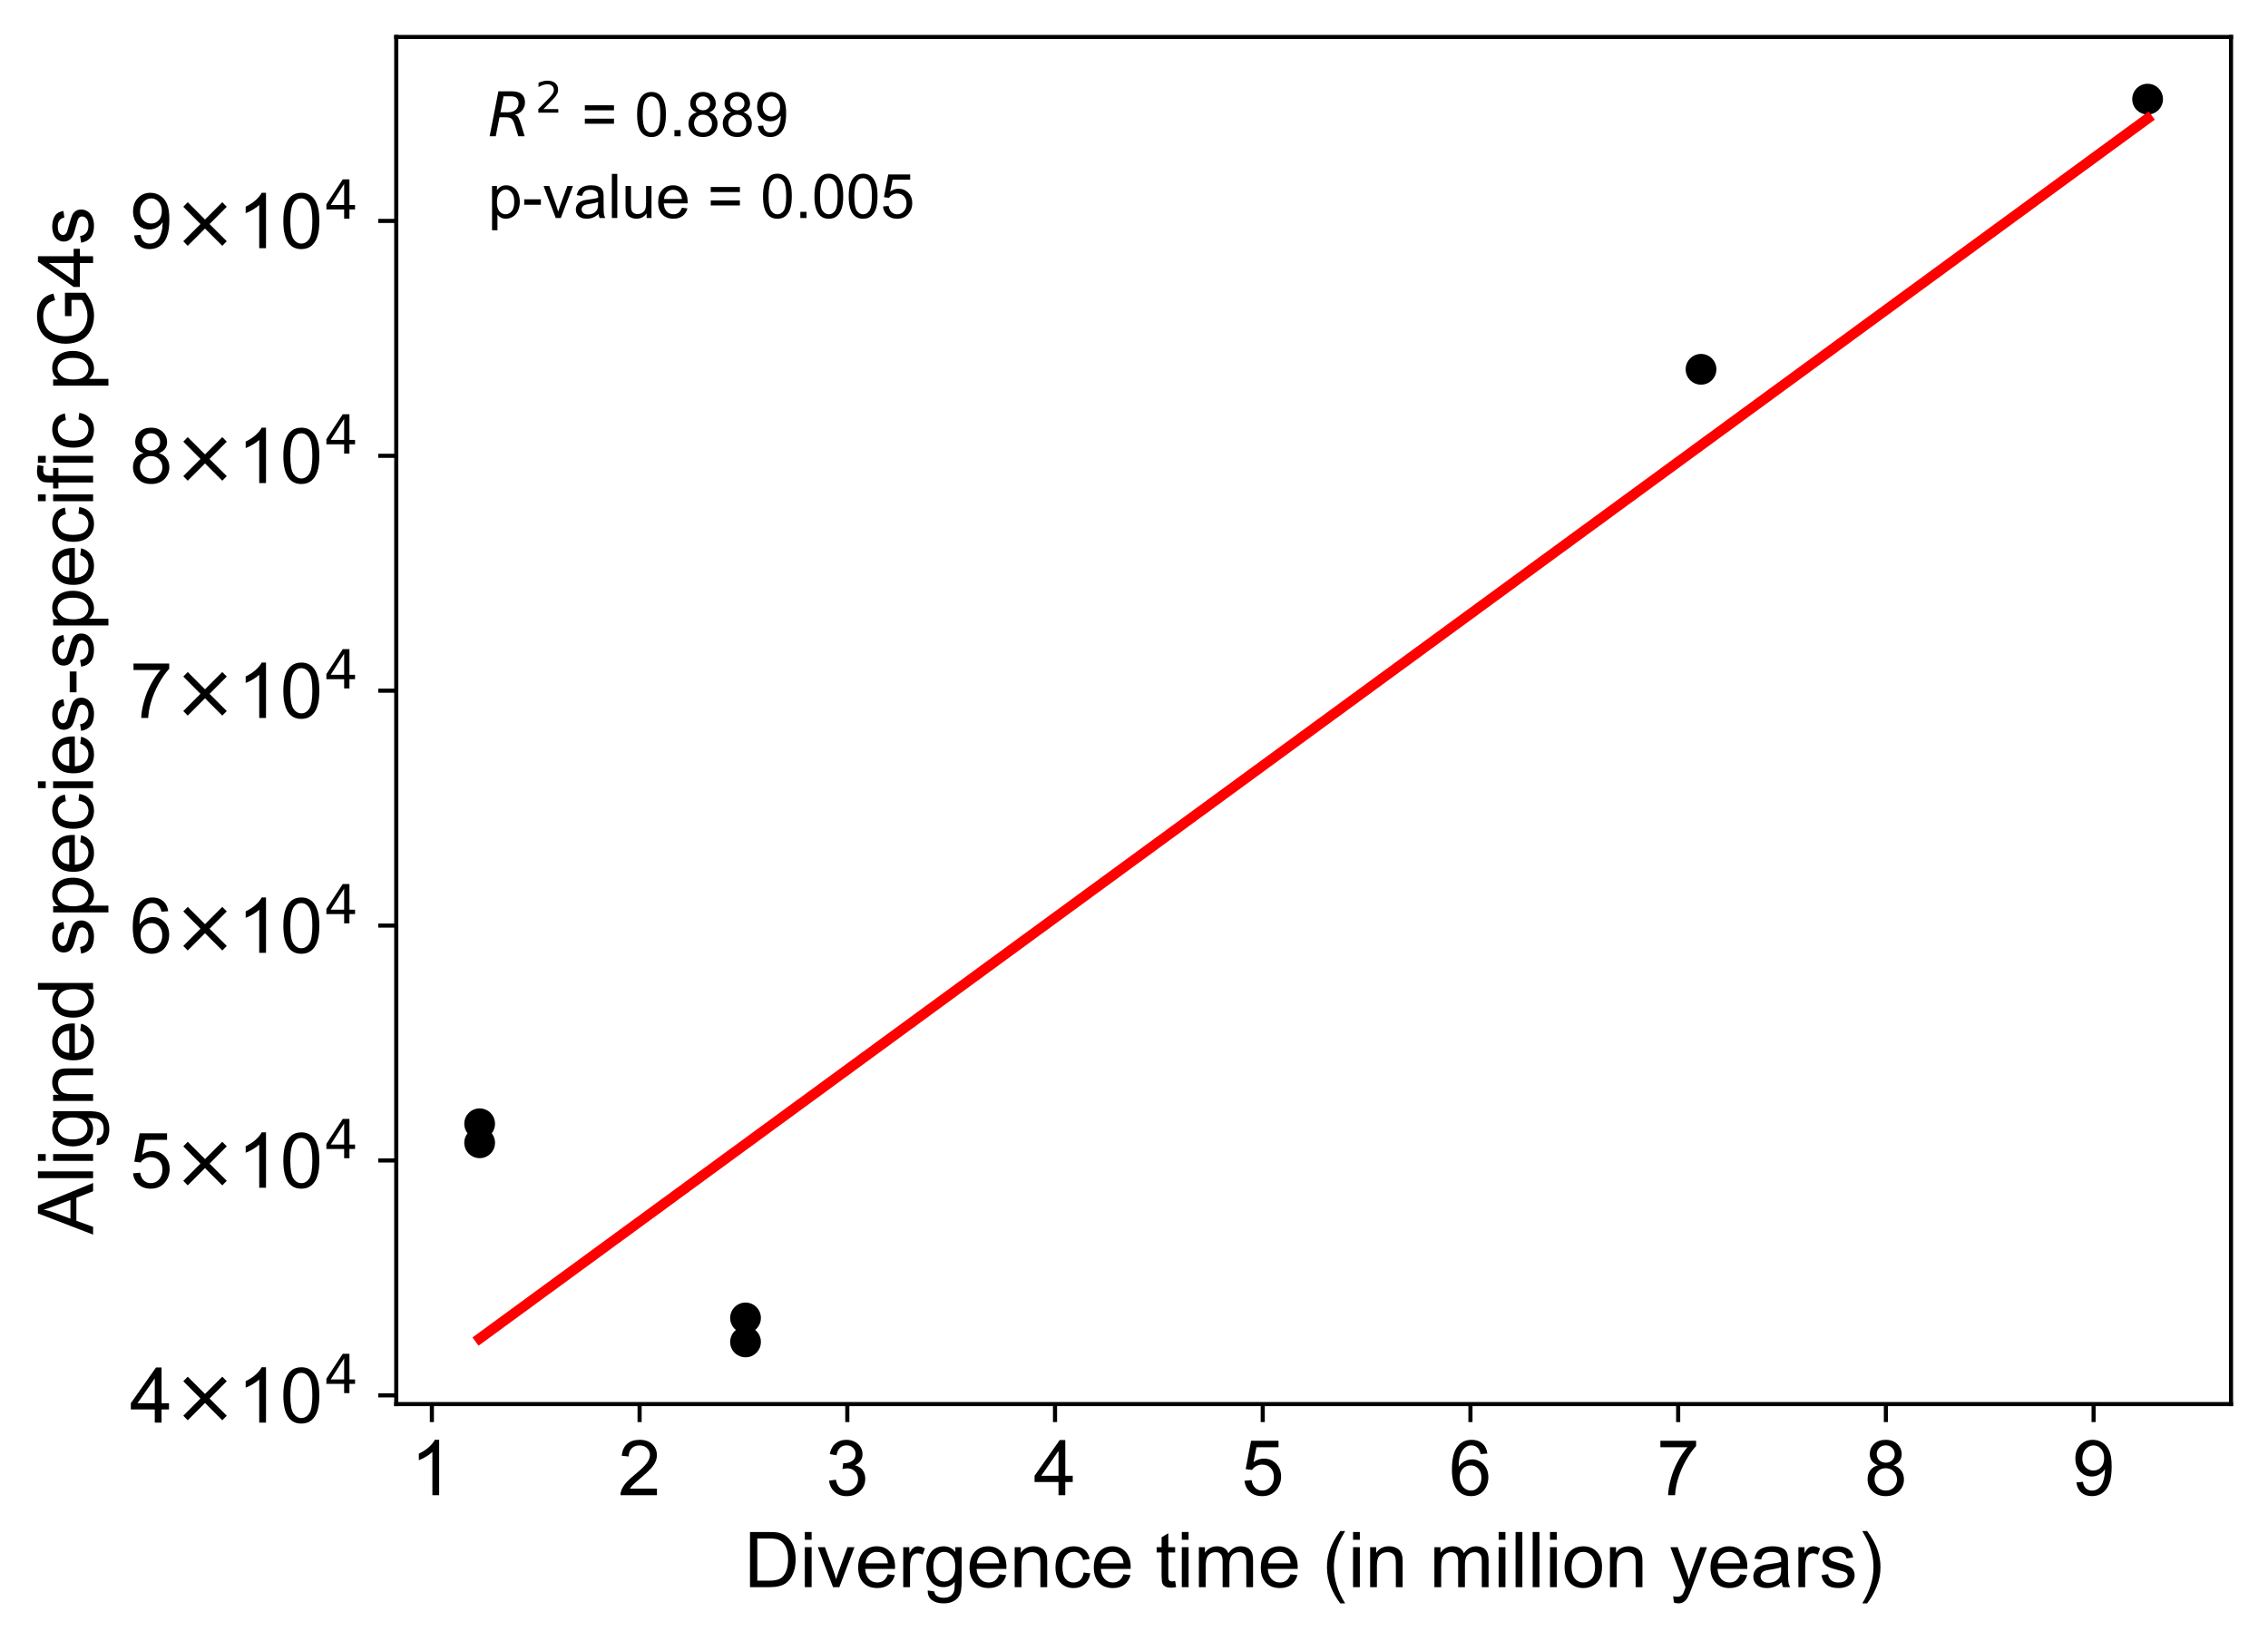
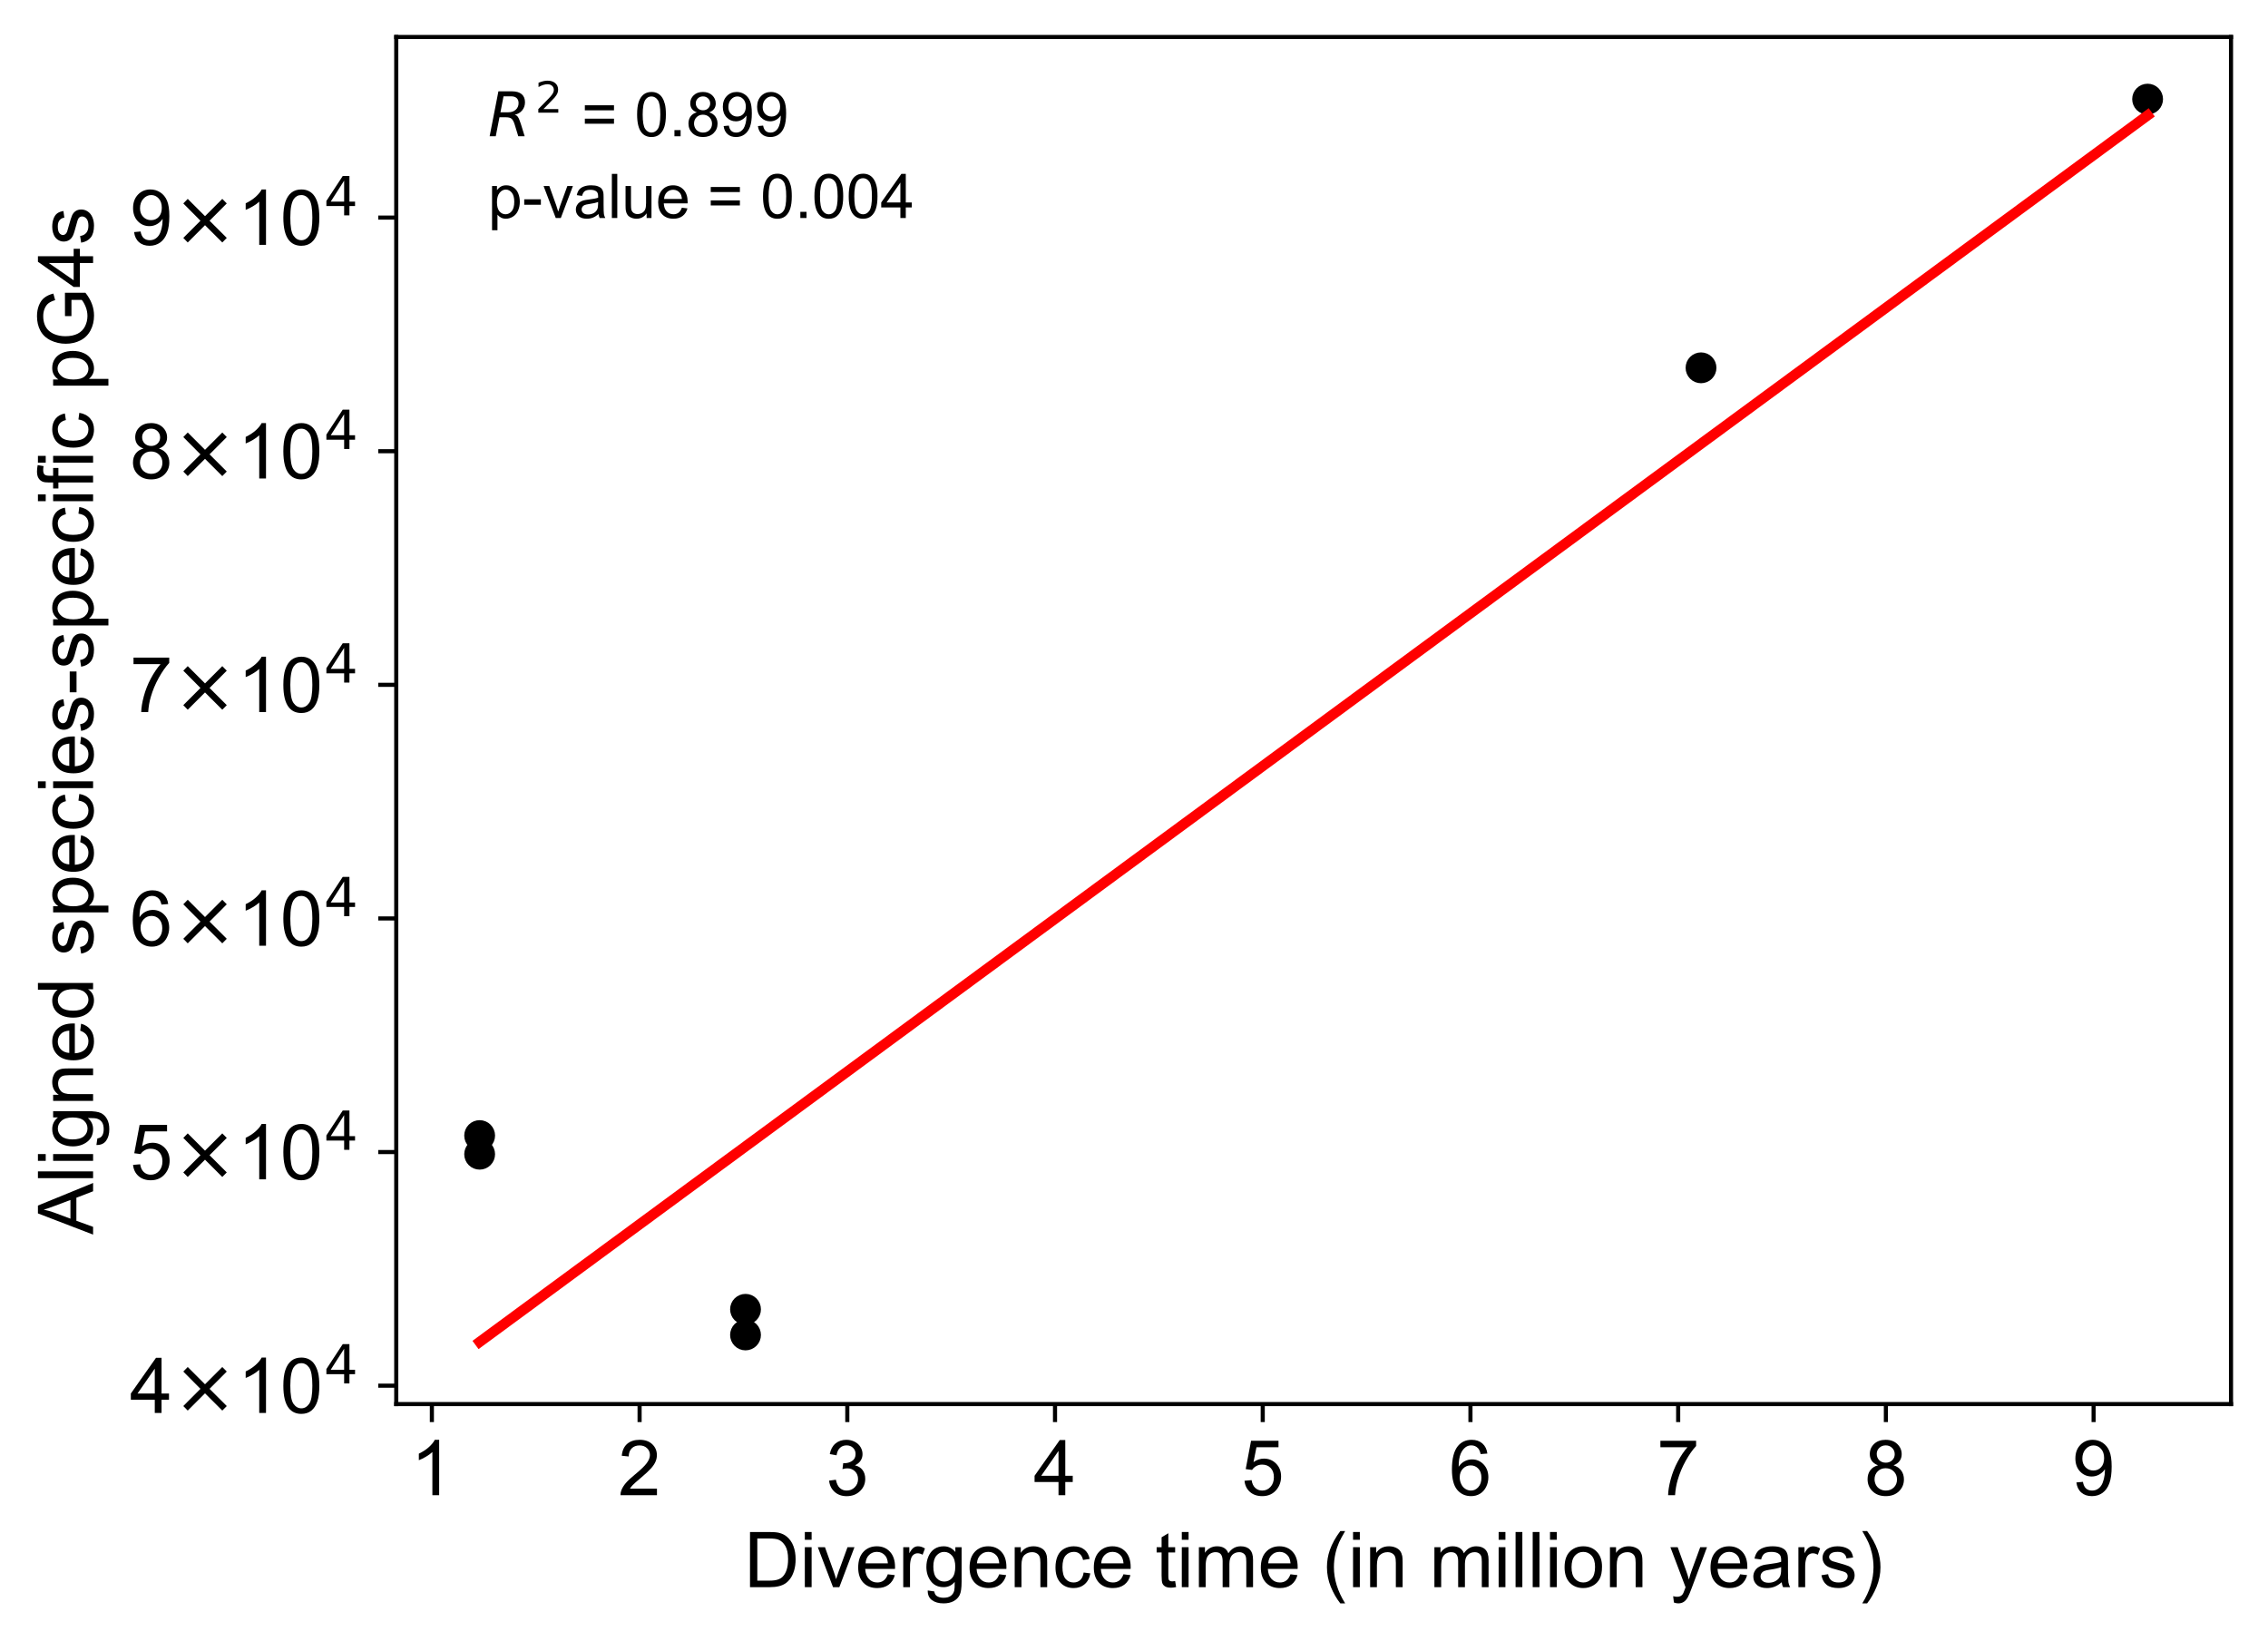
<svg xmlns="http://www.w3.org/2000/svg" xmlns:xlink="http://www.w3.org/1999/xlink" width="441.447pt" height="319.307pt" viewBox="0 0 441.447 319.307" version="1.1">
  <defs>
    <style type="text/css">*{stroke-linejoin: round; stroke-linecap: butt}</style>
  </defs>
  <g id="figure_1">
    <g id="patch_1">
      <path d="M 0 319.307  L 441.447 319.307  L 441.447 0  L 0 0  L 0 319.307  z " style="fill: none" />
    </g>
    <g id="axes_1">
      <g id="patch_2">
        <path d="M 77.127 273.312  L 434.247 273.312  L 434.247 7.2  L 77.127 7.2  L 77.127 273.312  z " style="fill: none" />
      </g>
      <g id="PathCollection_1">
        <defs>
-           <path id="mcf3dca3d73" d="M 0 2.5  C 0.663 2.5 1.299 2.237 1.768 1.768  C 2.237 1.299 2.5 0.663 2.5 0  C 2.5 -0.663 2.237 -1.299 1.768 -1.768  C 1.299 -2.237 0.663 -2.5 0 -2.5  C -0.663 -2.5 -1.299 -2.237 -1.768 -1.768  C -2.237 -1.299 -2.5 -0.663 -2.5 0  C -2.5 0.663 -2.237 1.299 -1.768 1.768  C -1.299 2.237 -0.663 2.5 0 2.5  z " style="stroke: #000000" />
+           <path id="m6effffa054" d="M 0 2.5  C 0.663 2.5 1.299 2.237 1.768 1.768  C 2.237 1.299 2.5 0.663 2.5 0  C 2.5 -0.663 2.237 -1.299 1.768 -1.768  C 1.299 -2.237 0.663 -2.5 0 -2.5  C -0.663 -2.5 -1.299 -2.237 -1.768 -1.768  C -2.237 -1.299 -2.5 -0.663 -2.5 0  C -2.5 0.663 -2.237 1.299 -1.768 1.768  C -1.299 2.237 -0.663 2.5 0 2.5  z " style="stroke: #000000" />
        </defs>
-         <g clip-path="url(#pfdc2f47816)">
-           <use xlink:href="#mcf3dca3d73" x="145.11" y="261.216" style="stroke: #000000" />
-           <use xlink:href="#mcf3dca3d73" x="145.11" y="256.543" style="stroke: #000000" />
-           <use xlink:href="#mcf3dca3d73" x="331.089" y="71.887" style="stroke: #000000" />
-           <use xlink:href="#mcf3dca3d73" x="418.014" y="19.296" style="stroke: #000000" />
-           <use xlink:href="#mcf3dca3d73" x="93.359" y="222.452" style="stroke: #000000" />
-           <use xlink:href="#mcf3dca3d73" x="93.359" y="218.749" style="stroke: #000000" />
+         <g clip-path="url(#pcbe5165561)">
+           <use xlink:href="#m6effffa054" x="145.11" y="259.855" style="stroke: #000000" />
+           <use xlink:href="#m6effffa054" x="145.11" y="254.866" style="stroke: #000000" />
+           <use xlink:href="#m6effffa054" x="331.089" y="71.598" style="stroke: #000000" />
+           <use xlink:href="#m6effffa054" x="418.014" y="19.296" style="stroke: #000000" />
+           <use xlink:href="#m6effffa054" x="93.359" y="224.675" style="stroke: #000000" />
+           <use xlink:href="#m6effffa054" x="93.359" y="221.046" style="stroke: #000000" />
        </g>
      </g>
      <g id="matplotlib.axis_1">
        <g id="xtick_1">
          <g id="line2d_1">
            <defs>
-               <path id="m6ee21362eb" d="M 0 0  L 0 3.5  " style="stroke: #000000; stroke-width: 0.8" />
+               <path id="meb767339a4" d="M 0 0  L 0 3.5  " style="stroke: #000000; stroke-width: 0.8" />
            </defs>
            <g>
-               <use xlink:href="#m6ee21362eb" x="84.06" y="273.312" style="stroke: #000000; stroke-width: 0.8" />
+               <use xlink:href="#meb767339a4" x="84.06" y="273.312" style="stroke: #000000; stroke-width: 0.8" />
            </g>
          </g>
          <g id="text_1">
            <g transform="translate(79.88964 291.0487) scale(0.15 -0.15)">
              <defs>
                <path id="ArialMT-31" d="M 2384 0  L 1822 0  L 1822 3584  Q 1619 3391 1289 3197  Q 959 3003 697 2906  L 697 3450  Q 1169 3672 1522 3987  Q 1875 4303 2022 4600  L 2384 4600  L 2384 0  z " transform="scale(0.015625)" />
              </defs>
              <use xlink:href="#ArialMT-31" />
            </g>
          </g>
        </g>
        <g id="xtick_2">
          <g id="line2d_2">
            <g>
-               <use xlink:href="#m6ee21362eb" x="124.491" y="273.312" style="stroke: #000000; stroke-width: 0.8" />
+               <use xlink:href="#meb767339a4" x="124.491" y="273.312" style="stroke: #000000; stroke-width: 0.8" />
            </g>
          </g>
          <g id="text_2">
            <g transform="translate(120.3198 291.0487) scale(0.15 -0.15)">
              <defs>
                <path id="ArialMT-32" d="M 3222 541  L 3222 0  L 194 0  Q 188 203 259 391  Q 375 700 629 1000  Q 884 1300 1366 1694  Q 2113 2306 2375 2664  Q 2638 3022 2638 3341  Q 2638 3675 2398 3904  Q 2159 4134 1775 4134  Q 1369 4134 1125 3890  Q 881 3647 878 3216  L 300 3275  Q 359 3922 746 4261  Q 1134 4600 1788 4600  Q 2447 4600 2831 4234  Q 3216 3869 3216 3328  Q 3216 3053 3103 2787  Q 2991 2522 2730 2228  Q 2469 1934 1863 1422  Q 1356 997 1212 845  Q 1069 694 975 541  L 3222 541  z " transform="scale(0.015625)" />
              </defs>
              <use xlink:href="#ArialMT-32" />
            </g>
          </g>
        </g>
        <g id="xtick_3">
          <g id="line2d_3">
            <g>
-               <use xlink:href="#m6ee21362eb" x="164.921" y="273.312" style="stroke: #000000; stroke-width: 0.8" />
+               <use xlink:href="#meb767339a4" x="164.921" y="273.312" style="stroke: #000000; stroke-width: 0.8" />
            </g>
          </g>
          <g id="text_3">
            <g transform="translate(160.75 291.0487) scale(0.15 -0.15)">
              <defs>
                <path id="ArialMT-33" d="M 269 1209  L 831 1284  Q 928 806 1161 595  Q 1394 384 1728 384  Q 2125 384 2398 659  Q 2672 934 2672 1341  Q 2672 1728 2419 1979  Q 2166 2231 1775 2231  Q 1616 2231 1378 2169  L 1441 2663  Q 1497 2656 1531 2656  Q 1891 2656 2178 2843  Q 2466 3031 2466 3422  Q 2466 3731 2256 3934  Q 2047 4138 1716 4138  Q 1388 4138 1169 3931  Q 950 3725 888 3313  L 325 3413  Q 428 3978 793 4289  Q 1159 4600 1703 4600  Q 2078 4600 2393 4439  Q 2709 4278 2876 4000  Q 3044 3722 3044 3409  Q 3044 3113 2884 2869  Q 2725 2625 2413 2481  Q 2819 2388 3044 2092  Q 3269 1797 3269 1353  Q 3269 753 2831 336  Q 2394 -81 1725 -81  Q 1122 -81 723 278  Q 325 638 269 1209  z " transform="scale(0.015625)" />
              </defs>
              <use xlink:href="#ArialMT-33" />
            </g>
          </g>
        </g>
        <g id="xtick_4">
          <g id="line2d_4">
            <g>
-               <use xlink:href="#m6ee21362eb" x="205.351" y="273.312" style="stroke: #000000; stroke-width: 0.8" />
+               <use xlink:href="#meb767339a4" x="205.351" y="273.312" style="stroke: #000000; stroke-width: 0.8" />
            </g>
          </g>
          <g id="text_4">
            <g transform="translate(201.1803 291.0487) scale(0.15 -0.15)">
              <defs>
                <path id="ArialMT-34" d="M 2069 0  L 2069 1097  L 81 1097  L 81 1613  L 2172 4581  L 2631 4581  L 2631 1613  L 3250 1613  L 3250 1097  L 2631 1097  L 2631 0  L 2069 0  z M 2069 1613  L 2069 3678  L 634 1613  L 2069 1613  z " transform="scale(0.015625)" />
              </defs>
              <use xlink:href="#ArialMT-34" />
            </g>
          </g>
        </g>
        <g id="xtick_5">
          <g id="line2d_5">
            <g>
-               <use xlink:href="#m6ee21362eb" x="245.781" y="273.312" style="stroke: #000000; stroke-width: 0.8" />
+               <use xlink:href="#meb767339a4" x="245.781" y="273.312" style="stroke: #000000; stroke-width: 0.8" />
            </g>
          </g>
          <g id="text_5">
            <g transform="translate(241.6105 291.0487) scale(0.15 -0.15)">
              <defs>
                <path id="ArialMT-35" d="M 266 1200  L 856 1250  Q 922 819 1161 601  Q 1400 384 1738 384  Q 2144 384 2425 690  Q 2706 997 2706 1503  Q 2706 1984 2436 2262  Q 2166 2541 1728 2541  Q 1456 2541 1237 2417  Q 1019 2294 894 2097  L 366 2166  L 809 4519  L 3088 4519  L 3088 3981  L 1259 3981  L 1013 2750  Q 1425 3038 1878 3038  Q 2478 3038 2890 2622  Q 3303 2206 3303 1553  Q 3303 931 2941 478  Q 2500 -78 1738 -78  Q 1113 -78 717 272  Q 322 622 266 1200  z " transform="scale(0.015625)" />
              </defs>
              <use xlink:href="#ArialMT-35" />
            </g>
          </g>
        </g>
        <g id="xtick_6">
          <g id="line2d_6">
            <g>
-               <use xlink:href="#m6ee21362eb" x="286.211" y="273.312" style="stroke: #000000; stroke-width: 0.8" />
+               <use xlink:href="#meb767339a4" x="286.211" y="273.312" style="stroke: #000000; stroke-width: 0.8" />
            </g>
          </g>
          <g id="text_6">
            <g transform="translate(282.0407 291.0487) scale(0.15 -0.15)">
              <defs>
                <path id="ArialMT-36" d="M 3184 3459  L 2625 3416  Q 2550 3747 2413 3897  Q 2184 4138 1850 4138  Q 1581 4138 1378 3988  Q 1113 3794 959 3422  Q 806 3050 800 2363  Q 1003 2672 1297 2822  Q 1591 2972 1913 2972  Q 2475 2972 2870 2558  Q 3266 2144 3266 1488  Q 3266 1056 3080 686  Q 2894 316 2569 119  Q 2244 -78 1831 -78  Q 1128 -78 684 439  Q 241 956 241 2144  Q 241 3472 731 4075  Q 1159 4600 1884 4600  Q 2425 4600 2770 4297  Q 3116 3994 3184 3459  z M 888 1484  Q 888 1194 1011 928  Q 1134 663 1356 523  Q 1578 384 1822 384  Q 2178 384 2434 671  Q 2691 959 2691 1453  Q 2691 1928 2437 2201  Q 2184 2475 1800 2475  Q 1419 2475 1153 2201  Q 888 1928 888 1484  z " transform="scale(0.015625)" />
              </defs>
              <use xlink:href="#ArialMT-36" />
            </g>
          </g>
        </g>
        <g id="xtick_7">
          <g id="line2d_7">
            <g>
-               <use xlink:href="#m6ee21362eb" x="326.642" y="273.312" style="stroke: #000000; stroke-width: 0.8" />
+               <use xlink:href="#meb767339a4" x="326.642" y="273.312" style="stroke: #000000; stroke-width: 0.8" />
            </g>
          </g>
          <g id="text_7">
            <g transform="translate(322.4709 291.0487) scale(0.15 -0.15)">
              <defs>
                <path id="ArialMT-37" d="M 303 3981  L 303 4522  L 3269 4522  L 3269 4084  Q 2831 3619 2401 2847  Q 1972 2075 1738 1259  Q 1569 684 1522 0  L 944 0  Q 953 541 1156 1306  Q 1359 2072 1739 2783  Q 2119 3494 2547 3981  L 303 3981  z " transform="scale(0.015625)" />
              </defs>
              <use xlink:href="#ArialMT-37" />
            </g>
          </g>
        </g>
        <g id="xtick_8">
          <g id="line2d_8">
            <g>
-               <use xlink:href="#m6ee21362eb" x="367.072" y="273.312" style="stroke: #000000; stroke-width: 0.8" />
+               <use xlink:href="#meb767339a4" x="367.072" y="273.312" style="stroke: #000000; stroke-width: 0.8" />
            </g>
          </g>
          <g id="text_8">
            <g transform="translate(362.9011 291.0487) scale(0.15 -0.15)">
              <defs>
                <path id="ArialMT-38" d="M 1131 2484  Q 781 2613 612 2850  Q 444 3088 444 3419  Q 444 3919 803 4259  Q 1163 4600 1759 4600  Q 2359 4600 2725 4251  Q 3091 3903 3091 3403  Q 3091 3084 2923 2848  Q 2756 2613 2416 2484  Q 2838 2347 3058 2040  Q 3278 1734 3278 1309  Q 3278 722 2862 322  Q 2447 -78 1769 -78  Q 1091 -78 675 323  Q 259 725 259 1325  Q 259 1772 486 2073  Q 713 2375 1131 2484  z M 1019 3438  Q 1019 3113 1228 2906  Q 1438 2700 1772 2700  Q 2097 2700 2305 2904  Q 2513 3109 2513 3406  Q 2513 3716 2298 3927  Q 2084 4138 1766 4138  Q 1444 4138 1231 3931  Q 1019 3725 1019 3438  z M 838 1322  Q 838 1081 952 856  Q 1066 631 1291 507  Q 1516 384 1775 384  Q 2178 384 2440 643  Q 2703 903 2703 1303  Q 2703 1709 2433 1975  Q 2163 2241 1756 2241  Q 1359 2241 1098 1978  Q 838 1716 838 1322  z " transform="scale(0.015625)" />
              </defs>
              <use xlink:href="#ArialMT-38" />
            </g>
          </g>
        </g>
        <g id="xtick_9">
          <g id="line2d_9">
            <g>
-               <use xlink:href="#m6ee21362eb" x="407.502" y="273.312" style="stroke: #000000; stroke-width: 0.8" />
+               <use xlink:href="#meb767339a4" x="407.502" y="273.312" style="stroke: #000000; stroke-width: 0.8" />
            </g>
          </g>
          <g id="text_9">
            <g transform="translate(403.3313 291.0487) scale(0.15 -0.15)">
              <defs>
                <path id="ArialMT-39" d="M 350 1059  L 891 1109  Q 959 728 1153 556  Q 1347 384 1650 384  Q 1909 384 2104 503  Q 2300 622 2425 820  Q 2550 1019 2634 1356  Q 2719 1694 2719 2044  Q 2719 2081 2716 2156  Q 2547 1888 2255 1720  Q 1963 1553 1622 1553  Q 1053 1553 659 1965  Q 266 2378 266 3053  Q 266 3750 677 4175  Q 1088 4600 1706 4600  Q 2153 4600 2523 4359  Q 2894 4119 3086 3673  Q 3278 3228 3278 2384  Q 3278 1506 3087 986  Q 2897 466 2520 194  Q 2144 -78 1638 -78  Q 1100 -78 759 220  Q 419 519 350 1059  z M 2653 3081  Q 2653 3566 2395 3850  Q 2138 4134 1775 4134  Q 1400 4134 1122 3828  Q 844 3522 844 3034  Q 844 2597 1108 2323  Q 1372 2050 1759 2050  Q 2150 2050 2401 2323  Q 2653 2597 2653 3081  z " transform="scale(0.015625)" />
              </defs>
              <use xlink:href="#ArialMT-39" />
            </g>
          </g>
        </g>
        <g id="text_10">
          <g transform="translate(144.826 308.9495) scale(0.15 -0.15)">
            <defs>
              <path id="ArialMT-44" d="M 494 0  L 494 4581  L 2072 4581  Q 2606 4581 2888 4516  Q 3281 4425 3559 4188  Q 3922 3881 4101 3404  Q 4281 2928 4281 2316  Q 4281 1794 4159 1391  Q 4038 988 3847 723  Q 3656 459 3429 307  Q 3203 156 2883 78  Q 2563 0 2147 0  L 494 0  z M 1100 541  L 2078 541  Q 2531 541 2789 625  Q 3047 709 3200 863  Q 3416 1078 3536 1442  Q 3656 1806 3656 2325  Q 3656 3044 3420 3430  Q 3184 3816 2847 3947  Q 2603 4041 2063 4041  L 1100 4041  L 1100 541  z " transform="scale(0.015625)" />
              <path id="ArialMT-69" d="M 425 3934  L 425 4581  L 988 4581  L 988 3934  L 425 3934  z M 425 0  L 425 3319  L 988 3319  L 988 0  L 425 0  z " transform="scale(0.015625)" />
              <path id="ArialMT-76" d="M 1344 0  L 81 3319  L 675 3319  L 1388 1331  Q 1503 1009 1600 663  Q 1675 925 1809 1294  L 2547 3319  L 3125 3319  L 1869 0  L 1344 0  z " transform="scale(0.015625)" />
              <path id="ArialMT-65" d="M 2694 1069  L 3275 997  Q 3138 488 2766 206  Q 2394 -75 1816 -75  Q 1088 -75 661 373  Q 234 822 234 1631  Q 234 2469 665 2931  Q 1097 3394 1784 3394  Q 2450 3394 2872 2941  Q 3294 2488 3294 1666  Q 3294 1616 3291 1516  L 816 1516  Q 847 969 1125 678  Q 1403 388 1819 388  Q 2128 388 2347 550  Q 2566 713 2694 1069  z M 847 1978  L 2700 1978  Q 2663 2397 2488 2606  Q 2219 2931 1791 2931  Q 1403 2931 1139 2672  Q 875 2413 847 1978  z " transform="scale(0.015625)" />
              <path id="ArialMT-72" d="M 416 0  L 416 3319  L 922 3319  L 922 2816  Q 1116 3169 1280 3281  Q 1444 3394 1641 3394  Q 1925 3394 2219 3213  L 2025 2691  Q 1819 2813 1613 2813  Q 1428 2813 1281 2702  Q 1134 2591 1072 2394  Q 978 2094 978 1738  L 978 0  L 416 0  z " transform="scale(0.015625)" />
              <path id="ArialMT-67" d="M 319 -275  L 866 -356  Q 900 -609 1056 -725  Q 1266 -881 1628 -881  Q 2019 -881 2231 -725  Q 2444 -569 2519 -288  Q 2563 -116 2559 434  Q 2191 0 1641 0  Q 956 0 581 494  Q 206 988 206 1678  Q 206 2153 378 2554  Q 550 2956 876 3175  Q 1203 3394 1644 3394  Q 2231 3394 2613 2919  L 2613 3319  L 3131 3319  L 3131 450  Q 3131 -325 2973 -648  Q 2816 -972 2473 -1159  Q 2131 -1347 1631 -1347  Q 1038 -1347 672 -1080  Q 306 -813 319 -275  z M 784 1719  Q 784 1066 1043 766  Q 1303 466 1694 466  Q 2081 466 2343 764  Q 2606 1063 2606 1700  Q 2606 2309 2336 2618  Q 2066 2928 1684 2928  Q 1309 2928 1046 2623  Q 784 2319 784 1719  z " transform="scale(0.015625)" />
              <path id="ArialMT-6e" d="M 422 0  L 422 3319  L 928 3319  L 928 2847  Q 1294 3394 1984 3394  Q 2284 3394 2536 3286  Q 2788 3178 2913 3003  Q 3038 2828 3088 2588  Q 3119 2431 3119 2041  L 3119 0  L 2556 0  L 2556 2019  Q 2556 2363 2490 2533  Q 2425 2703 2258 2804  Q 2091 2906 1866 2906  Q 1506 2906 1245 2678  Q 984 2450 984 1813  L 984 0  L 422 0  z " transform="scale(0.015625)" />
              <path id="ArialMT-63" d="M 2588 1216  L 3141 1144  Q 3050 572 2676 248  Q 2303 -75 1759 -75  Q 1078 -75 664 370  Q 250 816 250 1647  Q 250 2184 428 2587  Q 606 2991 970 3192  Q 1334 3394 1763 3394  Q 2303 3394 2647 3120  Q 2991 2847 3088 2344  L 2541 2259  Q 2463 2594 2264 2762  Q 2066 2931 1784 2931  Q 1359 2931 1093 2626  Q 828 2322 828 1663  Q 828 994 1084 691  Q 1341 388 1753 388  Q 2084 388 2306 591  Q 2528 794 2588 1216  z " transform="scale(0.015625)" />
              <path id="ArialMT-20" transform="scale(0.015625)" />
              <path id="ArialMT-74" d="M 1650 503  L 1731 6  Q 1494 -44 1306 -44  Q 1000 -44 831 53  Q 663 150 594 308  Q 525 466 525 972  L 525 2881  L 113 2881  L 113 3319  L 525 3319  L 525 4141  L 1084 4478  L 1084 3319  L 1650 3319  L 1650 2881  L 1084 2881  L 1084 941  Q 1084 700 1114 631  Q 1144 563 1211 522  Q 1278 481 1403 481  Q 1497 481 1650 503  z " transform="scale(0.015625)" />
              <path id="ArialMT-6d" d="M 422 0  L 422 3319  L 925 3319  L 925 2853  Q 1081 3097 1340 3245  Q 1600 3394 1931 3394  Q 2300 3394 2536 3241  Q 2772 3088 2869 2813  Q 3263 3394 3894 3394  Q 4388 3394 4653 3120  Q 4919 2847 4919 2278  L 4919 0  L 4359 0  L 4359 2091  Q 4359 2428 4304 2576  Q 4250 2725 4106 2815  Q 3963 2906 3769 2906  Q 3419 2906 3187 2673  Q 2956 2441 2956 1928  L 2956 0  L 2394 0  L 2394 2156  Q 2394 2531 2256 2718  Q 2119 2906 1806 2906  Q 1569 2906 1367 2781  Q 1166 2656 1075 2415  Q 984 2175 984 1722  L 984 0  L 422 0  z " transform="scale(0.015625)" />
              <path id="ArialMT-28" d="M 1497 -1347  Q 1031 -759 709 28  Q 388 816 388 1659  Q 388 2403 628 3084  Q 909 3875 1497 4659  L 1900 4659  Q 1522 4009 1400 3731  Q 1209 3300 1100 2831  Q 966 2247 966 1656  Q 966 153 1900 -1347  L 1497 -1347  z " transform="scale(0.015625)" />
              <path id="ArialMT-6c" d="M 409 0  L 409 4581  L 972 4581  L 972 0  L 409 0  z " transform="scale(0.015625)" />
              <path id="ArialMT-6f" d="M 213 1659  Q 213 2581 725 3025  Q 1153 3394 1769 3394  Q 2453 3394 2887 2945  Q 3322 2497 3322 1706  Q 3322 1066 3130 698  Q 2938 331 2570 128  Q 2203 -75 1769 -75  Q 1072 -75 642 372  Q 213 819 213 1659  z M 791 1659  Q 791 1022 1069 705  Q 1347 388 1769 388  Q 2188 388 2466 706  Q 2744 1025 2744 1678  Q 2744 2294 2464 2611  Q 2184 2928 1769 2928  Q 1347 2928 1069 2612  Q 791 2297 791 1659  z " transform="scale(0.015625)" />
              <path id="ArialMT-79" d="M 397 -1278  L 334 -750  Q 519 -800 656 -800  Q 844 -800 956 -737  Q 1069 -675 1141 -563  Q 1194 -478 1313 -144  Q 1328 -97 1363 -6  L 103 3319  L 709 3319  L 1400 1397  Q 1534 1031 1641 628  Q 1738 1016 1872 1384  L 2581 3319  L 3144 3319  L 1881 -56  Q 1678 -603 1566 -809  Q 1416 -1088 1222 -1217  Q 1028 -1347 759 -1347  Q 597 -1347 397 -1278  z " transform="scale(0.015625)" />
              <path id="ArialMT-61" d="M 2588 409  Q 2275 144 1986 34  Q 1697 -75 1366 -75  Q 819 -75 525 192  Q 231 459 231 875  Q 231 1119 342 1320  Q 453 1522 633 1644  Q 813 1766 1038 1828  Q 1203 1872 1538 1913  Q 2219 1994 2541 2106  Q 2544 2222 2544 2253  Q 2544 2597 2384 2738  Q 2169 2928 1744 2928  Q 1347 2928 1158 2789  Q 969 2650 878 2297  L 328 2372  Q 403 2725 575 2942  Q 747 3159 1072 3276  Q 1397 3394 1825 3394  Q 2250 3394 2515 3294  Q 2781 3194 2906 3042  Q 3031 2891 3081 2659  Q 3109 2516 3109 2141  L 3109 1391  Q 3109 606 3145 398  Q 3181 191 3288 0  L 2700 0  Q 2613 175 2588 409  z M 2541 1666  Q 2234 1541 1622 1453  Q 1275 1403 1131 1340  Q 988 1278 909 1158  Q 831 1038 831 891  Q 831 666 1001 516  Q 1172 366 1500 366  Q 1825 366 2078 508  Q 2331 650 2450 897  Q 2541 1088 2541 1459  L 2541 1666  z " transform="scale(0.015625)" />
              <path id="ArialMT-73" d="M 197 991  L 753 1078  Q 800 744 1014 566  Q 1228 388 1613 388  Q 2000 388 2187 545  Q 2375 703 2375 916  Q 2375 1106 2209 1216  Q 2094 1291 1634 1406  Q 1016 1563 777 1677  Q 538 1791 414 1992  Q 291 2194 291 2438  Q 291 2659 392 2848  Q 494 3038 669 3163  Q 800 3259 1026 3326  Q 1253 3394 1513 3394  Q 1903 3394 2198 3281  Q 2494 3169 2634 2976  Q 2775 2784 2828 2463  L 2278 2388  Q 2241 2644 2061 2787  Q 1881 2931 1553 2931  Q 1166 2931 1000 2803  Q 834 2675 834 2503  Q 834 2394 903 2306  Q 972 2216 1119 2156  Q 1203 2125 1616 2013  Q 2213 1853 2448 1751  Q 2684 1650 2818 1456  Q 2953 1263 2953 975  Q 2953 694 2789 445  Q 2625 197 2315 61  Q 2006 -75 1616 -75  Q 969 -75 630 194  Q 291 463 197 991  z " transform="scale(0.015625)" />
              <path id="ArialMT-29" d="M 791 -1347  L 388 -1347  Q 1322 153 1322 1656  Q 1322 2244 1188 2822  Q 1081 3291 891 3722  Q 769 4003 388 4659  L 791 4659  Q 1378 3875 1659 3084  Q 1900 2403 1900 1659  Q 1900 816 1576 28  Q 1253 -759 791 -1347  z " transform="scale(0.015625)" />
            </defs>
            <use xlink:href="#ArialMT-44" />
            <use xlink:href="#ArialMT-69" x="72.217" />
            <use xlink:href="#ArialMT-76" x="94.434" />
            <use xlink:href="#ArialMT-65" x="144.434" />
            <use xlink:href="#ArialMT-72" x="200.049" />
            <use xlink:href="#ArialMT-67" x="233.35" />
            <use xlink:href="#ArialMT-65" x="288.965" />
            <use xlink:href="#ArialMT-6e" x="344.58" />
            <use xlink:href="#ArialMT-63" x="400.195" />
            <use xlink:href="#ArialMT-65" x="450.195" />
            <use xlink:href="#ArialMT-20" x="505.811" />
            <use xlink:href="#ArialMT-74" x="533.594" />
            <use xlink:href="#ArialMT-69" x="561.377" />
            <use xlink:href="#ArialMT-6d" x="583.594" />
            <use xlink:href="#ArialMT-65" x="666.895" />
            <use xlink:href="#ArialMT-20" x="722.51" />
            <use xlink:href="#ArialMT-28" x="750.293" />
            <use xlink:href="#ArialMT-69" x="783.594" />
            <use xlink:href="#ArialMT-6e" x="805.811" />
            <use xlink:href="#ArialMT-20" x="861.426" />
            <use xlink:href="#ArialMT-6d" x="889.209" />
            <use xlink:href="#ArialMT-69" x="972.51" />
            <use xlink:href="#ArialMT-6c" x="994.727" />
            <use xlink:href="#ArialMT-6c" x="1016.943" />
            <use xlink:href="#ArialMT-69" x="1039.16" />
            <use xlink:href="#ArialMT-6f" x="1061.377" />
            <use xlink:href="#ArialMT-6e" x="1116.992" />
            <use xlink:href="#ArialMT-20" x="1172.607" />
            <use xlink:href="#ArialMT-79" x="1200.391" />
            <use xlink:href="#ArialMT-65" x="1250.391" />
            <use xlink:href="#ArialMT-61" x="1306.006" />
            <use xlink:href="#ArialMT-72" x="1361.621" />
            <use xlink:href="#ArialMT-73" x="1394.922" />
            <use xlink:href="#ArialMT-29" x="1444.922" />
          </g>
        </g>
      </g>
      <g id="matplotlib.axis_2">
        <g id="ytick_1">
          <g id="line2d_10">
            <defs>
-               <path id="m5854d3232d" d="M 0 0  L -3.5 0  " style="stroke: #000000; stroke-width: 0.8" />
+               <path id="m63f8ee6538" d="M 0 0  L -3.5 0  " style="stroke: #000000; stroke-width: 0.8" />
            </defs>
            <g>
-               <use xlink:href="#m5854d3232d" x="77.127" y="271.618" style="stroke: #000000; stroke-width: 0.8" />
+               <use xlink:href="#m63f8ee6538" x="77.127" y="269.732" style="stroke: #000000; stroke-width: 0.8" />
            </g>
          </g>
          <g id="text_11">
-             <g transform="translate(25.27656 277.0273) scale(0.15 -0.15)">
+             <g transform="translate(25.27656 275.1417) scale(0.15 -0.15)">
              <defs>
                <path id="DejaVuSans-d7" d="M 4488 3438  L 3059 2003  L 4488 575  L 4116 197  L 2681 1631  L 1247 197  L 878 575  L 2303 2003  L 878 3438  L 1247 3816  L 2681 2381  L 4116 3816  L 4488 3438  z " transform="scale(0.015625)" />
                <path id="ArialMT-30" d="M 266 2259  Q 266 3072 433 3567  Q 600 4063 929 4331  Q 1259 4600 1759 4600  Q 2128 4600 2406 4451  Q 2684 4303 2865 4023  Q 3047 3744 3150 3342  Q 3253 2941 3253 2259  Q 3253 1453 3087 958  Q 2922 463 2592 192  Q 2263 -78 1759 -78  Q 1097 -78 719 397  Q 266 969 266 2259  z M 844 2259  Q 844 1131 1108 757  Q 1372 384 1759 384  Q 2147 384 2411 759  Q 2675 1134 2675 2259  Q 2675 3391 2411 3762  Q 2147 4134 1753 4134  Q 1366 4134 1134 3806  Q 844 3388 844 2259  z " transform="scale(0.015625)" />
                <path id="DejaVuSans-34" d="M 2419 4116  L 825 1625  L 2419 1625  L 2419 4116  z M 2253 4666  L 3047 4666  L 3047 1625  L 3713 1625  L 3713 1100  L 3047 1100  L 3047 0  L 2419 0  L 2419 1100  L 313 1100  L 313 1709  L 2253 4666  z " transform="scale(0.015625)" />
              </defs>
              <use xlink:href="#ArialMT-34" transform="translate(0 0.684375)" />
              <use xlink:href="#DejaVuSans-d7" transform="translate(55.61523 0.684375)" />
              <use xlink:href="#ArialMT-31" transform="translate(139.4043 0.684375)" />
              <use xlink:href="#ArialMT-30" transform="translate(195.0195 0.684375)" />
              <use xlink:href="#DejaVuSans-34" transform="translate(251.5918 38.96563) scale(0.7)" />
            </g>
          </g>
        </g>
        <g id="ytick_2">
          <g id="line2d_11">
            <g>
-               <use xlink:href="#m5854d3232d" x="77.127" y="225.895" style="stroke: #000000; stroke-width: 0.8" />
+               <use xlink:href="#m63f8ee6538" x="77.127" y="224.256" style="stroke: #000000; stroke-width: 0.8" />
            </g>
          </g>
          <g id="text_12">
-             <g transform="translate(25.27656 231.3044) scale(0.15 -0.15)">
+             <g transform="translate(25.27656 229.6657) scale(0.15 -0.15)">
              <use xlink:href="#ArialMT-35" transform="translate(0 0.684375)" />
              <use xlink:href="#DejaVuSans-d7" transform="translate(55.61523 0.684375)" />
              <use xlink:href="#ArialMT-31" transform="translate(139.4043 0.684375)" />
              <use xlink:href="#ArialMT-30" transform="translate(195.0195 0.684375)" />
              <use xlink:href="#DejaVuSans-34" transform="translate(251.5918 38.96563) scale(0.7)" />
            </g>
          </g>
        </g>
        <g id="ytick_3">
          <g id="line2d_12">
            <g>
-               <use xlink:href="#m5854d3232d" x="77.127" y="180.172" style="stroke: #000000; stroke-width: 0.8" />
+               <use xlink:href="#m63f8ee6538" x="77.127" y="178.78" style="stroke: #000000; stroke-width: 0.8" />
            </g>
          </g>
          <g id="text_13">
-             <g transform="translate(25.27656 185.5815) scale(0.15 -0.15)">
+             <g transform="translate(25.27656 184.1897) scale(0.15 -0.15)">
              <use xlink:href="#ArialMT-36" transform="translate(0 0.684375)" />
              <use xlink:href="#DejaVuSans-d7" transform="translate(55.61523 0.684375)" />
              <use xlink:href="#ArialMT-31" transform="translate(139.4043 0.684375)" />
              <use xlink:href="#ArialMT-30" transform="translate(195.0195 0.684375)" />
              <use xlink:href="#DejaVuSans-34" transform="translate(251.5918 38.96563) scale(0.7)" />
            </g>
          </g>
        </g>
        <g id="ytick_4">
          <g id="line2d_13">
            <g>
-               <use xlink:href="#m5854d3232d" x="77.127" y="134.449" style="stroke: #000000; stroke-width: 0.8" />
+               <use xlink:href="#m63f8ee6538" x="77.127" y="133.304" style="stroke: #000000; stroke-width: 0.8" />
            </g>
          </g>
          <g id="text_14">
-             <g transform="translate(25.27656 139.8586) scale(0.15 -0.15)">
+             <g transform="translate(25.27656 138.7137) scale(0.15 -0.15)">
              <use xlink:href="#ArialMT-37" transform="translate(0 0.684375)" />
              <use xlink:href="#DejaVuSans-d7" transform="translate(55.61523 0.684375)" />
              <use xlink:href="#ArialMT-31" transform="translate(139.4043 0.684375)" />
              <use xlink:href="#ArialMT-30" transform="translate(195.0195 0.684375)" />
              <use xlink:href="#DejaVuSans-34" transform="translate(251.5918 38.96563) scale(0.7)" />
            </g>
          </g>
        </g>
        <g id="ytick_5">
          <g id="line2d_14">
            <g>
-               <use xlink:href="#m5854d3232d" x="77.127" y="88.726" style="stroke: #000000; stroke-width: 0.8" />
+               <use xlink:href="#m63f8ee6538" x="77.127" y="87.828" style="stroke: #000000; stroke-width: 0.8" />
            </g>
          </g>
          <g id="text_15">
-             <g transform="translate(25.27656 94.13564) scale(0.15 -0.15)">
+             <g transform="translate(25.27656 93.2377) scale(0.15 -0.15)">
              <use xlink:href="#ArialMT-38" transform="translate(0 0.684375)" />
              <use xlink:href="#DejaVuSans-d7" transform="translate(55.61523 0.684375)" />
              <use xlink:href="#ArialMT-31" transform="translate(139.4043 0.684375)" />
              <use xlink:href="#ArialMT-30" transform="translate(195.0195 0.684375)" />
              <use xlink:href="#DejaVuSans-34" transform="translate(251.5918 38.96563) scale(0.7)" />
            </g>
          </g>
        </g>
        <g id="ytick_6">
          <g id="line2d_15">
            <g>
-               <use xlink:href="#m5854d3232d" x="77.127" y="43.003" style="stroke: #000000; stroke-width: 0.8" />
+               <use xlink:href="#m63f8ee6538" x="77.127" y="42.352" style="stroke: #000000; stroke-width: 0.8" />
            </g>
          </g>
          <g id="text_16">
-             <g transform="translate(25.27656 48.41271) scale(0.15 -0.15)">
+             <g transform="translate(25.27656 47.7617) scale(0.15 -0.15)">
              <use xlink:href="#ArialMT-39" transform="translate(0 0.684375)" />
              <use xlink:href="#DejaVuSans-d7" transform="translate(55.61523 0.684375)" />
              <use xlink:href="#ArialMT-31" transform="translate(139.4043 0.684375)" />
              <use xlink:href="#ArialMT-30" transform="translate(195.0195 0.684375)" />
              <use xlink:href="#DejaVuSans-34" transform="translate(251.5918 38.96563) scale(0.7)" />
            </g>
          </g>
        </g>
        <g id="text_17">
          <g transform="translate(18.11953 240.3001) rotate(-90) scale(0.15 -0.15)">
            <defs>
              <path id="ArialMT-41" d="M -9 0  L 1750 4581  L 2403 4581  L 4278 0  L 3588 0  L 3053 1388  L 1138 1388  L 634 0  L -9 0  z M 1313 1881  L 2866 1881  L 2388 3150  Q 2169 3728 2063 4100  Q 1975 3659 1816 3225  L 1313 1881  z " transform="scale(0.015625)" />
              <path id="ArialMT-64" d="M 2575 0  L 2575 419  Q 2259 -75 1647 -75  Q 1250 -75 917 144  Q 584 363 401 755  Q 219 1147 219 1656  Q 219 2153 384 2558  Q 550 2963 881 3178  Q 1213 3394 1622 3394  Q 1922 3394 2156 3267  Q 2391 3141 2538 2938  L 2538 4581  L 3097 4581  L 3097 0  L 2575 0  z M 797 1656  Q 797 1019 1065 703  Q 1334 388 1700 388  Q 2069 388 2326 689  Q 2584 991 2584 1609  Q 2584 2291 2321 2609  Q 2059 2928 1675 2928  Q 1300 2928 1048 2622  Q 797 2316 797 1656  z " transform="scale(0.015625)" />
              <path id="ArialMT-70" d="M 422 -1272  L 422 3319  L 934 3319  L 934 2888  Q 1116 3141 1344 3267  Q 1572 3394 1897 3394  Q 2322 3394 2647 3175  Q 2972 2956 3137 2557  Q 3303 2159 3303 1684  Q 3303 1175 3120 767  Q 2938 359 2589 142  Q 2241 -75 1856 -75  Q 1575 -75 1351 44  Q 1128 163 984 344  L 984 -1272  L 422 -1272  z M 931 1641  Q 931 1000 1190 694  Q 1450 388 1819 388  Q 2194 388 2461 705  Q 2728 1022 2728 1688  Q 2728 2322 2467 2637  Q 2206 2953 1844 2953  Q 1484 2953 1207 2617  Q 931 2281 931 1641  z " transform="scale(0.015625)" />
              <path id="ArialMT-2d" d="M 203 1375  L 203 1941  L 1931 1941  L 1931 1375  L 203 1375  z " transform="scale(0.015625)" />
              <path id="ArialMT-66" d="M 556 0  L 556 2881  L 59 2881  L 59 3319  L 556 3319  L 556 3672  Q 556 4006 616 4169  Q 697 4388 901 4523  Q 1106 4659 1475 4659  Q 1713 4659 2000 4603  L 1916 4113  Q 1741 4144 1584 4144  Q 1328 4144 1222 4034  Q 1116 3925 1116 3625  L 1116 3319  L 1763 3319  L 1763 2881  L 1116 2881  L 1116 0  L 556 0  z " transform="scale(0.015625)" />
              <path id="ArialMT-47" d="M 2638 1797  L 2638 2334  L 4578 2338  L 4578 638  Q 4131 281 3656 101  Q 3181 -78 2681 -78  Q 2006 -78 1454 211  Q 903 500 622 1047  Q 341 1594 341 2269  Q 341 2938 620 3517  Q 900 4097 1425 4378  Q 1950 4659 2634 4659  Q 3131 4659 3532 4498  Q 3934 4338 4162 4050  Q 4391 3763 4509 3300  L 3963 3150  Q 3859 3500 3706 3700  Q 3553 3900 3268 4020  Q 2984 4141 2638 4141  Q 2222 4141 1919 4014  Q 1616 3888 1430 3681  Q 1244 3475 1141 3228  Q 966 2803 966 2306  Q 966 1694 1177 1281  Q 1388 869 1791 669  Q 2194 469 2647 469  Q 3041 469 3416 620  Q 3791 772 3984 944  L 3984 1797  L 2638 1797  z " transform="scale(0.015625)" />
            </defs>
            <use xlink:href="#ArialMT-41" />
            <use xlink:href="#ArialMT-6c" x="66.699" />
            <use xlink:href="#ArialMT-69" x="88.916" />
            <use xlink:href="#ArialMT-67" x="111.133" />
            <use xlink:href="#ArialMT-6e" x="166.748" />
            <use xlink:href="#ArialMT-65" x="222.363" />
            <use xlink:href="#ArialMT-64" x="277.979" />
            <use xlink:href="#ArialMT-20" x="333.594" />
            <use xlink:href="#ArialMT-73" x="361.377" />
            <use xlink:href="#ArialMT-70" x="411.377" />
            <use xlink:href="#ArialMT-65" x="466.992" />
            <use xlink:href="#ArialMT-63" x="522.607" />
            <use xlink:href="#ArialMT-69" x="572.607" />
            <use xlink:href="#ArialMT-65" x="594.824" />
            <use xlink:href="#ArialMT-73" x="650.439" />
            <use xlink:href="#ArialMT-2d" x="700.439" />
            <use xlink:href="#ArialMT-73" x="733.74" />
            <use xlink:href="#ArialMT-70" x="783.74" />
            <use xlink:href="#ArialMT-65" x="839.355" />
            <use xlink:href="#ArialMT-63" x="894.971" />
            <use xlink:href="#ArialMT-69" x="944.971" />
            <use xlink:href="#ArialMT-66" x="967.188" />
            <use xlink:href="#ArialMT-69" x="994.971" />
            <use xlink:href="#ArialMT-63" x="1017.188" />
            <use xlink:href="#ArialMT-20" x="1067.188" />
            <use xlink:href="#ArialMT-70" x="1094.971" />
            <use xlink:href="#ArialMT-47" x="1150.586" />
            <use xlink:href="#ArialMT-34" x="1228.369" />
            <use xlink:href="#ArialMT-73" x="1283.984" />
          </g>
        </g>
      </g>
      <g id="line2d_16">
-         <path d="M 93.359 260.556  L 418.014 23.079  " clip-path="url(#pfdc2f47816)" style="fill: none; stroke: #ff0000; stroke-width: 2; stroke-linecap: square" />
+         <path d="M 93.359 261.216  L 418.014 22.458  " clip-path="url(#pcbe5165561)" style="fill: none; stroke: #ff0000; stroke-width: 2; stroke-linecap: square" />
      </g>
      <g id="patch_3">
        <path d="M 77.127 273.312  L 77.127 7.2  " style="fill: none; stroke: #000000; stroke-width: 0.8; stroke-linejoin: miter; stroke-linecap: square" />
      </g>
      <g id="patch_4">
        <path d="M 434.247 273.312  L 434.247 7.2  " style="fill: none; stroke: #000000; stroke-width: 0.8; stroke-linejoin: miter; stroke-linecap: square" />
      </g>
      <g id="patch_5">
        <path d="M 77.127 273.312  L 434.247 273.312  " style="fill: none; stroke: #000000; stroke-width: 0.8; stroke-linejoin: miter; stroke-linecap: square" />
      </g>
      <g id="patch_6">
        <path d="M 77.127 7.2  L 434.247 7.2  " style="fill: none; stroke: #000000; stroke-width: 0.8; stroke-linejoin: miter; stroke-linecap: square" />
      </g>
      <g id="text_18">
        <g transform="translate(94.98256 26.61948) scale(0.12 -0.12)">
          <defs>
            <path id="DejaVuSans-Oblique-52" d="M 1613 4147  L 1294 2491  L 2106 2491  Q 2584 2491 2879 2755  Q 3175 3019 3175 3444  Q 3175 3784 2976 3965  Q 2778 4147 2406 4147  L 1613 4147  z M 2772 2241  Q 2972 2194 3105 2009  Q 3238 1825 3413 1275  L 3809 0  L 3144 0  L 2778 1197  Q 2638 1659 2453 1815  Q 2269 1972 1888 1972  L 1191 1972  L 806 0  L 172 0  L 1081 4666  L 2503 4666  Q 3150 4666 3495 4373  Q 3841 4081 3841 3531  Q 3841 3044 3547 2687  Q 3253 2331 2772 2241  z " transform="scale(0.015625)" />
            <path id="DejaVuSans-32" d="M 1228 531  L 3431 531  L 3431 0  L 469 0  L 469 531  Q 828 903 1448 1529  Q 2069 2156 2228 2338  Q 2531 2678 2651 2914  Q 2772 3150 2772 3378  Q 2772 3750 2511 3984  Q 2250 4219 1831 4219  Q 1534 4219 1204 4116  Q 875 4013 500 3803  L 500 4441  Q 881 4594 1212 4672  Q 1544 4750 1819 4750  Q 2544 4750 2975 4387  Q 3406 4025 3406 3419  Q 3406 3131 3298 2873  Q 3191 2616 2906 2266  Q 2828 2175 2409 1742  Q 1991 1309 1228 531  z " transform="scale(0.015625)" />
            <path id="ArialMT-3d" d="M 3381 2694  L 356 2694  L 356 3219  L 3381 3219  L 3381 2694  z M 3381 1303  L 356 1303  L 356 1828  L 3381 1828  L 3381 1303  z " transform="scale(0.015625)" />
            <path id="ArialMT-2e" d="M 581 0  L 581 641  L 1222 641  L 1222 0  L 581 0  z " transform="scale(0.015625)" />
          </defs>
          <use xlink:href="#DejaVuSans-Oblique-52" transform="translate(0 0.765625)" />
          <use xlink:href="#DejaVuSans-32" transform="translate(76.49919 39.04688) scale(0.7)" />
          <use xlink:href="#ArialMT-20" transform="translate(123.7697 0.765625)" />
          <use xlink:href="#ArialMT-3d" transform="translate(151.5529 0.765625)" />
          <use xlink:href="#ArialMT-20" transform="translate(209.9513 0.765625)" />
          <use xlink:href="#ArialMT-30" transform="translate(237.7345 0.765625)" />
          <use xlink:href="#ArialMT-2e" transform="translate(293.3498 0.765625)" />
          <use xlink:href="#ArialMT-38" transform="translate(321.133 0.765625)" />
-           <use xlink:href="#ArialMT-38" transform="translate(376.7482 0.765625)" />
+           <use xlink:href="#ArialMT-39" transform="translate(376.7482 0.765625)" />
          <use xlink:href="#ArialMT-39" transform="translate(432.3635 0.765625)" />
        </g>
      </g>
      <g id="text_19">
        <g transform="translate(94.98256 42.4362) scale(0.12 -0.12)">
          <defs>
            <path id="ArialMT-75" d="M 2597 0  L 2597 488  Q 2209 -75 1544 -75  Q 1250 -75 995 37  Q 741 150 617 320  Q 494 491 444 738  Q 409 903 409 1263  L 409 3319  L 972 3319  L 972 1478  Q 972 1038 1006 884  Q 1059 663 1231 536  Q 1403 409 1656 409  Q 1909 409 2131 539  Q 2353 669 2445 892  Q 2538 1116 2538 1541  L 2538 3319  L 3100 3319  L 3100 0  L 2597 0  z " transform="scale(0.015625)" />
          </defs>
          <use xlink:href="#ArialMT-70" />
          <use xlink:href="#ArialMT-2d" x="55.615" />
          <use xlink:href="#ArialMT-76" x="88.916" />
          <use xlink:href="#ArialMT-61" x="138.916" />
          <use xlink:href="#ArialMT-6c" x="194.531" />
          <use xlink:href="#ArialMT-75" x="216.748" />
          <use xlink:href="#ArialMT-65" x="272.363" />
          <use xlink:href="#ArialMT-20" x="327.979" />
          <use xlink:href="#ArialMT-3d" x="355.762" />
          <use xlink:href="#ArialMT-20" x="414.16" />
          <use xlink:href="#ArialMT-30" x="441.943" />
          <use xlink:href="#ArialMT-2e" x="497.559" />
          <use xlink:href="#ArialMT-30" x="525.342" />
          <use xlink:href="#ArialMT-30" x="580.957" />
-           <use xlink:href="#ArialMT-35" x="636.572" />
+           <use xlink:href="#ArialMT-34" x="636.572" />
        </g>
      </g>
    </g>
  </g>
  <defs>
-     <clipPath id="pfdc2f47816">
+     <clipPath id="pcbe5165561">
      <rect x="77.127" y="7.2" width="357.12" height="266.112" />
    </clipPath>
  </defs>
</svg>
